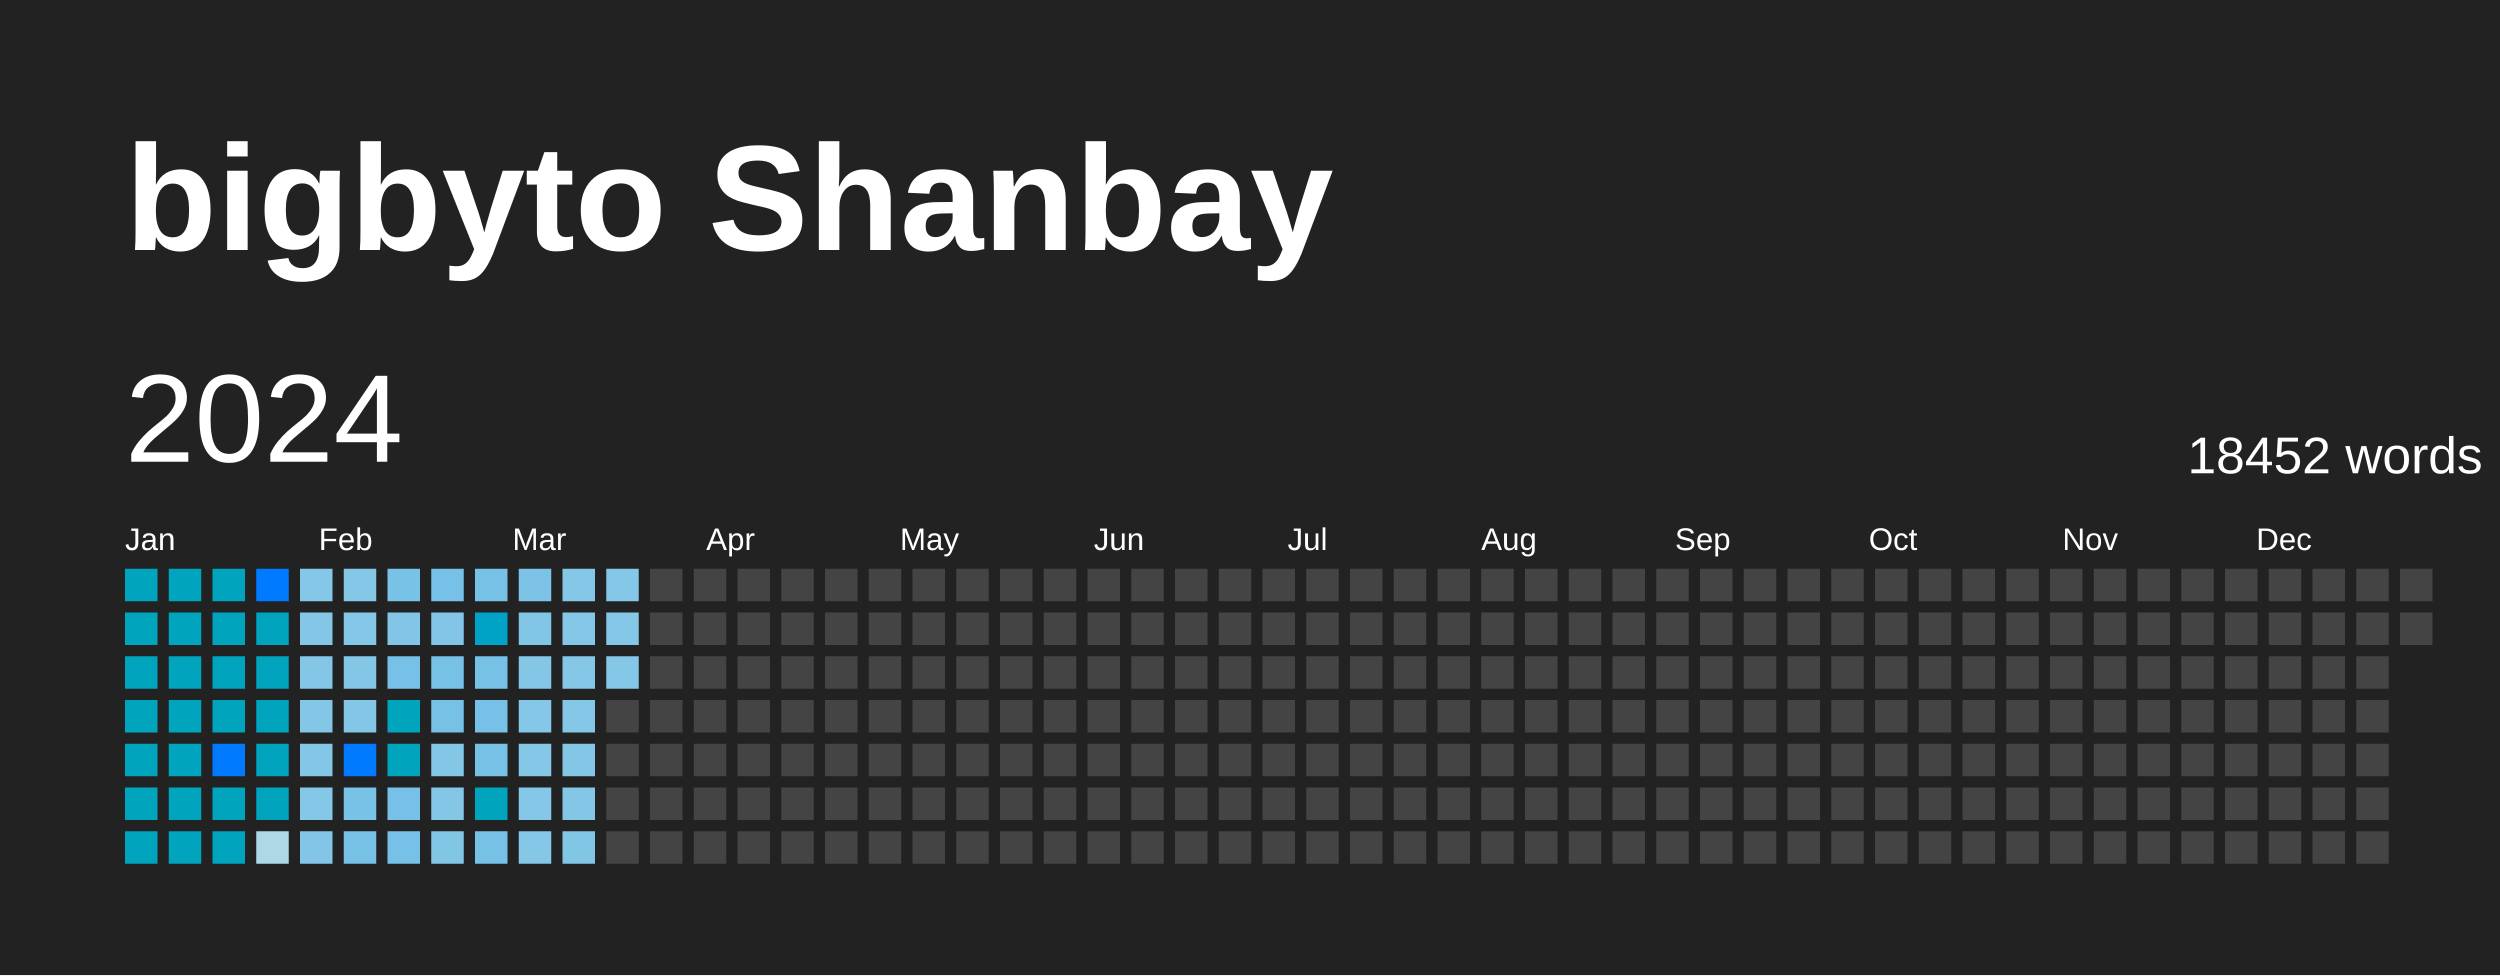
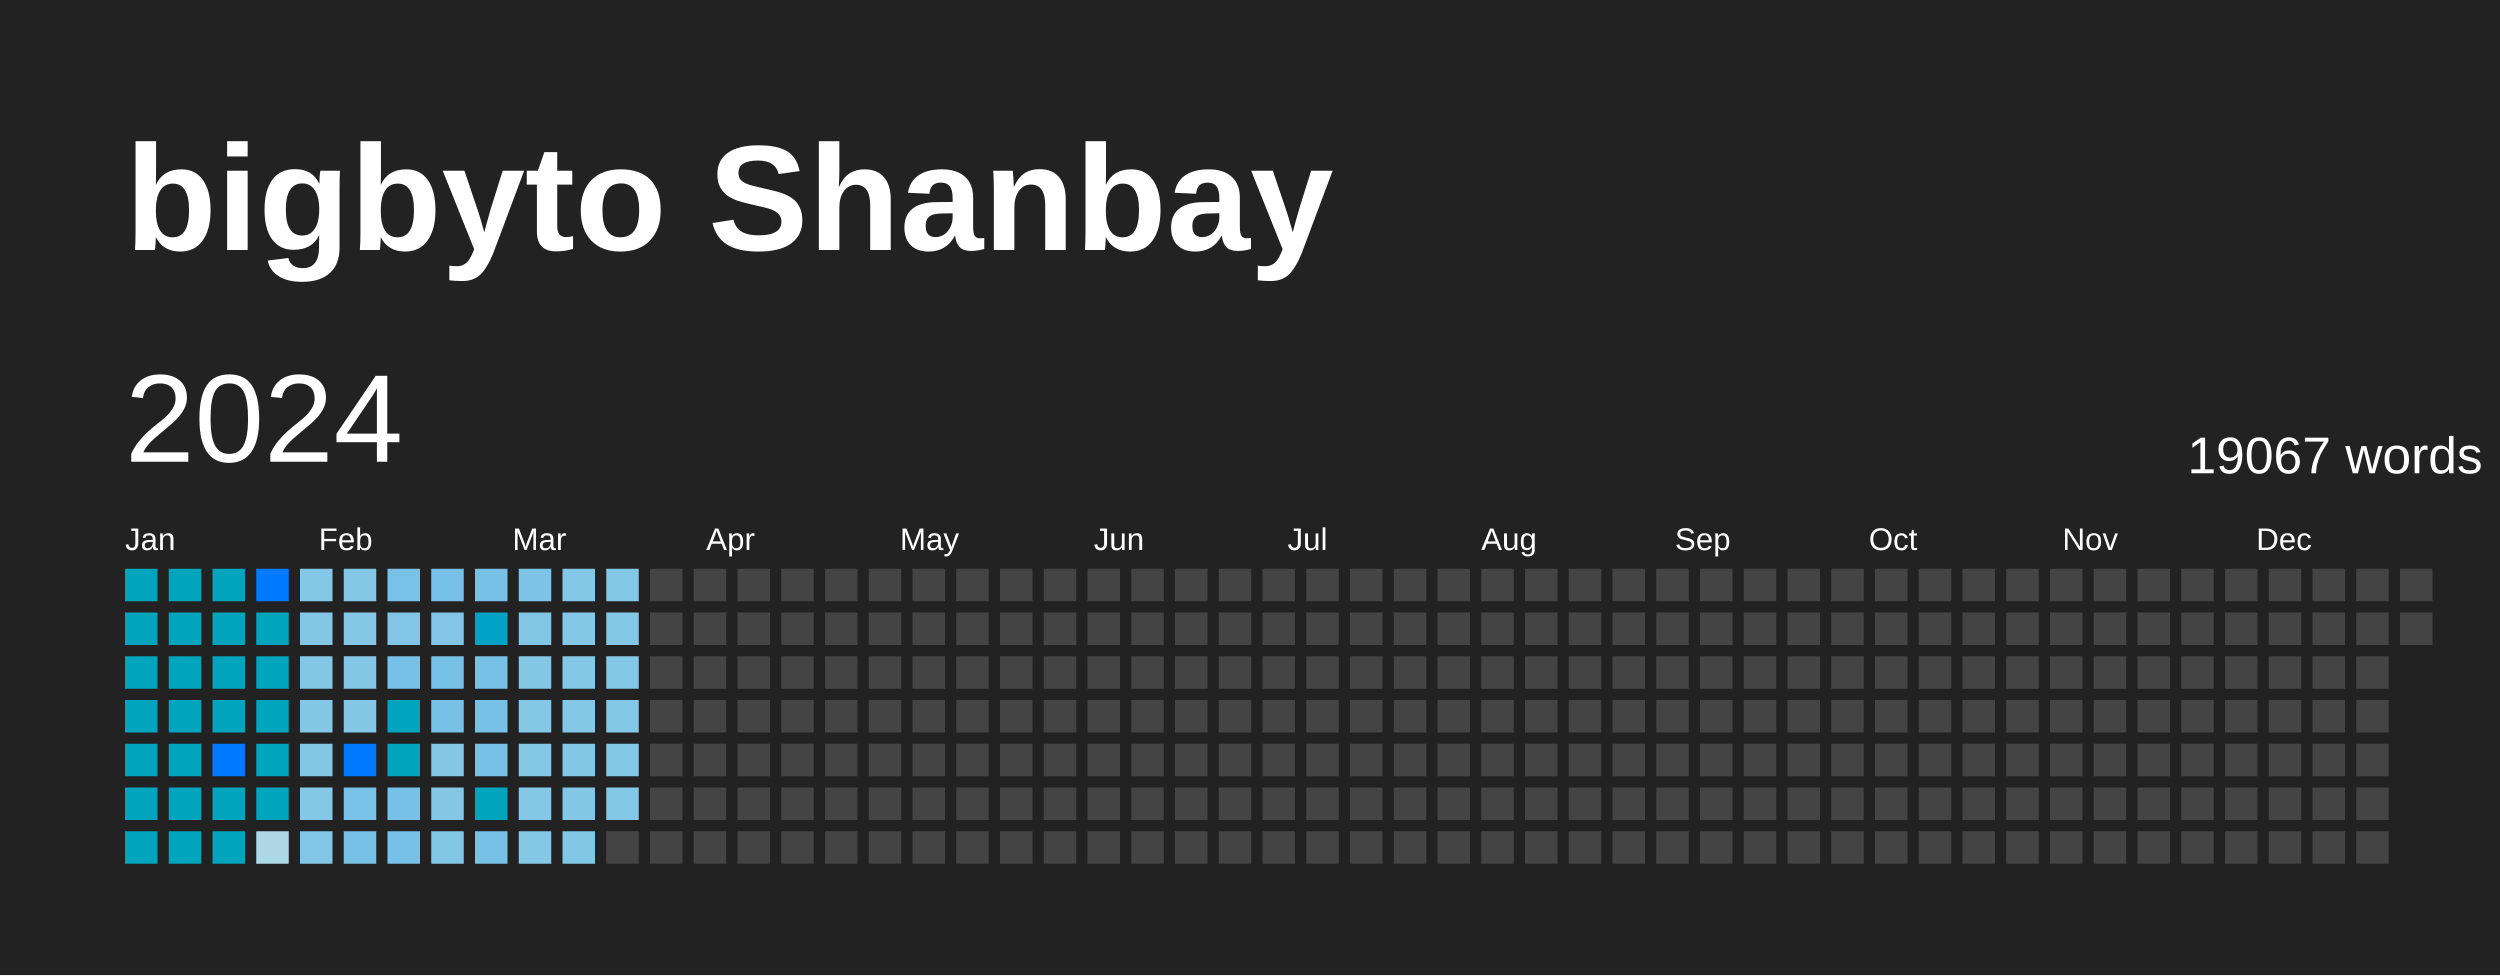
<svg xmlns="http://www.w3.org/2000/svg" baseProfile="full" height="78mm" version="1.1" viewBox="0,0,200,78" width="200mm">
  <defs />
  <rect fill="#222222" height="78" width="200" x="0" y="0" />
  <text fill="#FFFFFF" style="font-size:12px; font-family:Arial; font-weight:bold;" x="10" y="20">bigbyto Shanbay</text>
  <text dominant-baseline="hanging" fill="#FFFFFF" style="font-size:10.0px; font-family:Arial;" x="10" y="30">2024</text>
-   <text dominant-baseline="hanging" fill="#FFFFFF" style="font-size:4.125px; font-family:Arial;" x="175" y="35">18452 words</text>
+   <text dominant-baseline="hanging" fill="#FFFFFF" style="font-size:4.125px; font-family:Arial;" x="175" y="35">19067 words</text>
  <text fill="#FFFFFF" style="font-size:2.5px; font-family:Arial" x="10.0" y="44">Jan</text>
  <text fill="#FFFFFF" style="font-size:2.5px; font-family:Arial" x="25.5" y="44">Feb</text>
  <text fill="#FFFFFF" style="font-size:2.5px; font-family:Arial" x="41.0" y="44">Mar</text>
  <text fill="#FFFFFF" style="font-size:2.5px; font-family:Arial" x="56.5" y="44">Apr</text>
  <text fill="#FFFFFF" style="font-size:2.5px; font-family:Arial" x="72.0" y="44">May</text>
  <text fill="#FFFFFF" style="font-size:2.5px; font-family:Arial" x="87.5" y="44">Jun</text>
  <text fill="#FFFFFF" style="font-size:2.5px; font-family:Arial" x="103.0" y="44">Jul</text>
  <text fill="#FFFFFF" style="font-size:2.5px; font-family:Arial" x="118.5" y="44">Aug</text>
  <text fill="#FFFFFF" style="font-size:2.5px; font-family:Arial" x="134.0" y="44">Sep</text>
  <text fill="#FFFFFF" style="font-size:2.5px; font-family:Arial" x="149.5" y="44">Oct</text>
  <text fill="#FFFFFF" style="font-size:2.5px; font-family:Arial" x="165.0" y="44">Nov</text>
  <text fill="#FFFFFF" style="font-size:2.5px; font-family:Arial" x="180.5" y="44">Dec</text>
  <rect fill="#00a4bc" height="2.6" width="2.6" x="10.0" y="45.5" />
  <rect fill="#00a4bc" height="2.6" width="2.6" x="10.0" y="49.0" />
  <rect fill="#00a4bc" height="2.6" width="2.6" x="10.0" y="52.5" />
  <rect fill="#00a4bc" height="2.6" width="2.6" x="10.0" y="56.0" />
  <rect fill="#00a4bc" height="2.6" width="2.6" x="10.0" y="59.5" />
  <rect fill="#00a4bc" height="2.6" width="2.6" x="10.0" y="63.0" />
  <rect fill="#00a4bd" height="2.6" width="2.6" x="10.0" y="66.5" />
  <rect fill="#00a4bc" height="2.6" width="2.6" x="13.5" y="45.5" />
  <rect fill="#00a4bd" height="2.6" width="2.6" x="13.5" y="49.0" />
  <rect fill="#00a4bd" height="2.6" width="2.6" x="13.5" y="52.5" />
  <rect fill="#00a4bc" height="2.6" width="2.6" x="13.5" y="56.0" />
  <rect fill="#00a4bc" height="2.6" width="2.6" x="13.5" y="59.5" />
  <rect fill="#00a4bd" height="2.6" width="2.6" x="13.5" y="63.0" />
  <rect fill="#00a4bc" height="2.6" width="2.6" x="13.5" y="66.5" />
  <rect fill="#00a4bc" height="2.6" width="2.6" x="17.0" y="45.5" />
  <rect fill="#00a4bc" height="2.6" width="2.6" x="17.0" y="49.0" />
  <rect fill="#00a4bd" height="2.6" width="2.6" x="17.0" y="52.5" />
  <rect fill="#00a4bc" height="2.6" width="2.6" x="17.0" y="56.0" />
  <rect fill="#007BFF" height="2.6" width="2.6" x="17.0" y="59.5" />
  <rect fill="#00a4bc" height="2.6" width="2.6" x="17.0" y="63.0" />
  <rect fill="#00a4bc" height="2.6" width="2.6" x="17.0" y="66.5" />
  <rect fill="#007BFF" height="2.6" width="2.6" x="20.5" y="45.5" />
  <rect fill="#00a4bc" height="2.6" width="2.6" x="20.5" y="49.0" />
  <rect fill="#00a4bc" height="2.6" width="2.6" x="20.5" y="52.5" />
  <rect fill="#00a4bc" height="2.6" width="2.6" x="20.5" y="56.0" />
  <rect fill="#00a4bc" height="2.6" width="2.6" x="20.5" y="59.5" />
  <rect fill="#00a4bc" height="2.6" width="2.6" x="20.5" y="63.0" />
  <rect fill="#add8e6" height="2.6" width="2.6" x="20.5" y="66.5" />
  <rect fill="#84c7e6" height="2.6" width="2.6" x="24.0" y="45.5" />
  <rect fill="#83c6e6" height="2.6" width="2.6" x="24.0" y="49.0" />
  <rect fill="#84c6e6" height="2.6" width="2.6" x="24.0" y="52.5" />
  <rect fill="#84c6e6" height="2.6" width="2.6" x="24.0" y="56.0" />
  <rect fill="#84c6e6" height="2.6" width="2.6" x="24.0" y="59.5" />
  <rect fill="#85c7e6" height="2.6" width="2.6" x="24.0" y="63.0" />
  <rect fill="#82c5e6" height="2.6" width="2.6" x="24.0" y="66.5" />
  <rect fill="#84c7e6" height="2.6" width="2.6" x="27.5" y="45.5" />
  <rect fill="#85c7e6" height="2.6" width="2.6" x="27.5" y="49.0" />
  <rect fill="#84c6e6" height="2.6" width="2.6" x="27.5" y="52.5" />
  <rect fill="#84c6e6" height="2.6" width="2.6" x="27.5" y="56.0" />
  <rect fill="#007BFF" height="2.6" width="2.6" x="27.5" y="59.5" />
  <rect fill="#78c1e7" height="2.6" width="2.6" x="27.5" y="63.0" />
  <rect fill="#77c1e7" height="2.6" width="2.6" x="27.5" y="66.5" />
  <rect fill="#78c1e7" height="2.6" width="2.6" x="31.0" y="45.5" />
  <rect fill="#82c5e6" height="2.6" width="2.6" x="31.0" y="49.0" />
  <rect fill="#77c0e7" height="2.6" width="2.6" x="31.0" y="52.5" />
  <rect fill="#00a4bd" height="2.6" width="2.6" x="31.0" y="56.0" />
  <rect fill="#00a4bd" height="2.6" width="2.6" x="31.0" y="59.5" />
  <rect fill="#77c0e7" height="2.6" width="2.6" x="31.0" y="63.0" />
  <rect fill="#77c0e7" height="2.6" width="2.6" x="31.0" y="66.5" />
  <rect fill="#77c0e7" height="2.6" width="2.6" x="34.5" y="45.5" />
  <rect fill="#82c5e6" height="2.6" width="2.6" x="34.5" y="49.0" />
  <rect fill="#77c1e7" height="2.6" width="2.6" x="34.5" y="52.5" />
  <rect fill="#77c1e7" height="2.6" width="2.6" x="34.5" y="56.0" />
  <rect fill="#83c6e6" height="2.6" width="2.6" x="34.5" y="59.5" />
  <rect fill="#84c6e6" height="2.6" width="2.6" x="34.5" y="63.0" />
  <rect fill="#82c6e6" height="2.6" width="2.6" x="34.5" y="66.5" />
  <rect fill="#77c1e7" height="2.6" width="2.6" x="38.0" y="45.5" />
  <rect fill="#00a2c5" height="2.6" width="2.6" x="38.0" y="49.0" />
  <rect fill="#77c1e7" height="2.6" width="2.6" x="38.0" y="52.5" />
  <rect fill="#77c0e7" height="2.6" width="2.6" x="38.0" y="56.0" />
  <rect fill="#77c1e7" height="2.6" width="2.6" x="38.0" y="59.5" />
  <rect fill="#00a4bd" height="2.6" width="2.6" x="38.0" y="63.0" />
  <rect fill="#77c1e7" height="2.6" width="2.6" x="38.0" y="66.5" />
  <rect fill="#7cc3e7" height="2.6" width="2.6" x="41.5" y="45.5" />
  <rect fill="#82c6e6" height="2.6" width="2.6" x="41.5" y="49.0" />
  <rect fill="#83c6e6" height="2.6" width="2.6" x="41.5" y="52.5" />
  <rect fill="#85c7e6" height="2.6" width="2.6" x="41.5" y="56.0" />
  <rect fill="#84c7e6" height="2.6" width="2.6" x="41.5" y="59.5" />
  <rect fill="#85c7e6" height="2.6" width="2.6" x="41.5" y="63.0" />
  <rect fill="#84c7e6" height="2.6" width="2.6" x="41.5" y="66.5" />
  <rect fill="#85c7e6" height="2.6" width="2.6" x="45.0" y="45.5" />
  <rect fill="#85c7e6" height="2.6" width="2.6" x="45.0" y="49.0" />
  <rect fill="#85c7e6" height="2.6" width="2.6" x="45.0" y="52.5" />
  <rect fill="#85c7e6" height="2.6" width="2.6" x="45.0" y="56.0" />
  <rect fill="#83c6e6" height="2.6" width="2.6" x="45.0" y="59.5" />
  <rect fill="#83c6e6" height="2.6" width="2.6" x="45.0" y="63.0" />
  <rect fill="#82c6e6" height="2.6" width="2.6" x="45.0" y="66.5" />
  <rect fill="#84c7e6" height="2.6" width="2.6" x="48.5" y="45.5" />
  <rect fill="#84c7e6" height="2.6" width="2.6" x="48.5" y="49.0" />
  <rect fill="#84c7e6" height="2.6" width="2.6" x="48.5" y="52.5" />
-   <rect fill="#444444" height="2.6" width="2.6" x="48.5" y="56.0" />
-   <rect fill="#444444" height="2.6" width="2.6" x="48.5" y="59.5" />
-   <rect fill="#444444" height="2.6" width="2.6" x="48.5" y="63.0" />
+   <rect fill="#85c7e6" height="2.6" width="2.6" x="48.5" y="56.0" />
+   <rect fill="#85c7e6" height="2.6" width="2.6" x="48.5" y="59.5" />
+   <rect fill="#85c7e6" height="2.6" width="2.6" x="48.5" y="63.0" />
  <rect fill="#444444" height="2.6" width="2.6" x="48.5" y="66.5" />
  <rect fill="#444444" height="2.6" width="2.6" x="52.0" y="45.5" />
  <rect fill="#444444" height="2.6" width="2.6" x="52.0" y="49.0" />
  <rect fill="#444444" height="2.6" width="2.6" x="52.0" y="52.5" />
  <rect fill="#444444" height="2.6" width="2.6" x="52.0" y="56.0" />
  <rect fill="#444444" height="2.6" width="2.6" x="52.0" y="59.5" />
  <rect fill="#444444" height="2.6" width="2.6" x="52.0" y="63.0" />
  <rect fill="#444444" height="2.6" width="2.6" x="52.0" y="66.5" />
  <rect fill="#444444" height="2.6" width="2.6" x="55.5" y="45.5" />
  <rect fill="#444444" height="2.6" width="2.6" x="55.5" y="49.0" />
  <rect fill="#444444" height="2.6" width="2.6" x="55.5" y="52.5" />
  <rect fill="#444444" height="2.6" width="2.6" x="55.5" y="56.0" />
  <rect fill="#444444" height="2.6" width="2.6" x="55.5" y="59.5" />
  <rect fill="#444444" height="2.6" width="2.6" x="55.5" y="63.0" />
  <rect fill="#444444" height="2.6" width="2.6" x="55.5" y="66.5" />
  <rect fill="#444444" height="2.6" width="2.6" x="59.0" y="45.5" />
  <rect fill="#444444" height="2.6" width="2.6" x="59.0" y="49.0" />
  <rect fill="#444444" height="2.6" width="2.6" x="59.0" y="52.5" />
  <rect fill="#444444" height="2.6" width="2.6" x="59.0" y="56.0" />
  <rect fill="#444444" height="2.6" width="2.6" x="59.0" y="59.5" />
  <rect fill="#444444" height="2.6" width="2.6" x="59.0" y="63.0" />
  <rect fill="#444444" height="2.6" width="2.6" x="59.0" y="66.5" />
  <rect fill="#444444" height="2.6" width="2.6" x="62.5" y="45.5" />
  <rect fill="#444444" height="2.6" width="2.6" x="62.5" y="49.0" />
  <rect fill="#444444" height="2.6" width="2.6" x="62.5" y="52.5" />
  <rect fill="#444444" height="2.6" width="2.6" x="62.5" y="56.0" />
  <rect fill="#444444" height="2.6" width="2.6" x="62.5" y="59.5" />
  <rect fill="#444444" height="2.6" width="2.6" x="62.5" y="63.0" />
  <rect fill="#444444" height="2.6" width="2.6" x="62.5" y="66.5" />
  <rect fill="#444444" height="2.6" width="2.6" x="66.0" y="45.5" />
  <rect fill="#444444" height="2.6" width="2.6" x="66.0" y="49.0" />
  <rect fill="#444444" height="2.6" width="2.6" x="66.0" y="52.5" />
  <rect fill="#444444" height="2.6" width="2.6" x="66.0" y="56.0" />
  <rect fill="#444444" height="2.6" width="2.6" x="66.0" y="59.5" />
  <rect fill="#444444" height="2.6" width="2.6" x="66.0" y="63.0" />
  <rect fill="#444444" height="2.6" width="2.6" x="66.0" y="66.5" />
  <rect fill="#444444" height="2.6" width="2.6" x="69.5" y="45.5" />
  <rect fill="#444444" height="2.6" width="2.6" x="69.5" y="49.0" />
  <rect fill="#444444" height="2.6" width="2.6" x="69.5" y="52.5" />
  <rect fill="#444444" height="2.6" width="2.6" x="69.5" y="56.0" />
  <rect fill="#444444" height="2.6" width="2.6" x="69.5" y="59.5" />
  <rect fill="#444444" height="2.6" width="2.6" x="69.5" y="63.0" />
  <rect fill="#444444" height="2.6" width="2.6" x="69.5" y="66.5" />
  <rect fill="#444444" height="2.6" width="2.6" x="73.0" y="45.5" />
  <rect fill="#444444" height="2.6" width="2.6" x="73.0" y="49.0" />
  <rect fill="#444444" height="2.6" width="2.6" x="73.0" y="52.5" />
  <rect fill="#444444" height="2.6" width="2.6" x="73.0" y="56.0" />
  <rect fill="#444444" height="2.6" width="2.6" x="73.0" y="59.5" />
  <rect fill="#444444" height="2.6" width="2.6" x="73.0" y="63.0" />
  <rect fill="#444444" height="2.6" width="2.6" x="73.0" y="66.5" />
  <rect fill="#444444" height="2.6" width="2.6" x="76.5" y="45.5" />
  <rect fill="#444444" height="2.6" width="2.6" x="76.5" y="49.0" />
  <rect fill="#444444" height="2.6" width="2.6" x="76.5" y="52.5" />
  <rect fill="#444444" height="2.6" width="2.6" x="76.5" y="56.0" />
  <rect fill="#444444" height="2.6" width="2.6" x="76.5" y="59.5" />
  <rect fill="#444444" height="2.6" width="2.6" x="76.5" y="63.0" />
  <rect fill="#444444" height="2.6" width="2.6" x="76.5" y="66.5" />
  <rect fill="#444444" height="2.6" width="2.6" x="80.0" y="45.5" />
  <rect fill="#444444" height="2.6" width="2.6" x="80.0" y="49.0" />
  <rect fill="#444444" height="2.6" width="2.6" x="80.0" y="52.5" />
  <rect fill="#444444" height="2.6" width="2.6" x="80.0" y="56.0" />
  <rect fill="#444444" height="2.6" width="2.6" x="80.0" y="59.5" />
  <rect fill="#444444" height="2.6" width="2.6" x="80.0" y="63.0" />
  <rect fill="#444444" height="2.6" width="2.6" x="80.0" y="66.5" />
  <rect fill="#444444" height="2.6" width="2.6" x="83.5" y="45.5" />
  <rect fill="#444444" height="2.6" width="2.6" x="83.5" y="49.0" />
  <rect fill="#444444" height="2.6" width="2.6" x="83.5" y="52.5" />
  <rect fill="#444444" height="2.6" width="2.6" x="83.5" y="56.0" />
  <rect fill="#444444" height="2.6" width="2.6" x="83.5" y="59.5" />
  <rect fill="#444444" height="2.6" width="2.6" x="83.5" y="63.0" />
  <rect fill="#444444" height="2.6" width="2.6" x="83.5" y="66.5" />
  <rect fill="#444444" height="2.6" width="2.6" x="87.0" y="45.5" />
  <rect fill="#444444" height="2.6" width="2.6" x="87.0" y="49.0" />
  <rect fill="#444444" height="2.6" width="2.6" x="87.0" y="52.5" />
  <rect fill="#444444" height="2.6" width="2.6" x="87.0" y="56.0" />
  <rect fill="#444444" height="2.6" width="2.6" x="87.0" y="59.5" />
  <rect fill="#444444" height="2.6" width="2.6" x="87.0" y="63.0" />
  <rect fill="#444444" height="2.6" width="2.6" x="87.0" y="66.5" />
  <rect fill="#444444" height="2.6" width="2.6" x="90.5" y="45.5" />
  <rect fill="#444444" height="2.6" width="2.6" x="90.5" y="49.0" />
  <rect fill="#444444" height="2.6" width="2.6" x="90.5" y="52.5" />
  <rect fill="#444444" height="2.6" width="2.6" x="90.5" y="56.0" />
  <rect fill="#444444" height="2.6" width="2.6" x="90.5" y="59.5" />
  <rect fill="#444444" height="2.6" width="2.6" x="90.5" y="63.0" />
  <rect fill="#444444" height="2.6" width="2.6" x="90.5" y="66.5" />
  <rect fill="#444444" height="2.6" width="2.6" x="94.0" y="45.5" />
  <rect fill="#444444" height="2.6" width="2.6" x="94.0" y="49.0" />
  <rect fill="#444444" height="2.6" width="2.6" x="94.0" y="52.5" />
  <rect fill="#444444" height="2.6" width="2.6" x="94.0" y="56.0" />
  <rect fill="#444444" height="2.6" width="2.6" x="94.0" y="59.5" />
  <rect fill="#444444" height="2.6" width="2.6" x="94.0" y="63.0" />
  <rect fill="#444444" height="2.6" width="2.6" x="94.0" y="66.5" />
  <rect fill="#444444" height="2.6" width="2.6" x="97.5" y="45.5" />
  <rect fill="#444444" height="2.6" width="2.6" x="97.5" y="49.0" />
  <rect fill="#444444" height="2.6" width="2.6" x="97.5" y="52.5" />
  <rect fill="#444444" height="2.6" width="2.6" x="97.5" y="56.0" />
  <rect fill="#444444" height="2.6" width="2.6" x="97.5" y="59.5" />
  <rect fill="#444444" height="2.6" width="2.6" x="97.5" y="63.0" />
  <rect fill="#444444" height="2.6" width="2.6" x="97.5" y="66.5" />
  <rect fill="#444444" height="2.6" width="2.6" x="101.0" y="45.5" />
  <rect fill="#444444" height="2.6" width="2.6" x="101.0" y="49.0" />
  <rect fill="#444444" height="2.6" width="2.6" x="101.0" y="52.5" />
  <rect fill="#444444" height="2.6" width="2.6" x="101.0" y="56.0" />
  <rect fill="#444444" height="2.6" width="2.6" x="101.0" y="59.5" />
  <rect fill="#444444" height="2.6" width="2.6" x="101.0" y="63.0" />
  <rect fill="#444444" height="2.6" width="2.6" x="101.0" y="66.5" />
  <rect fill="#444444" height="2.6" width="2.6" x="104.5" y="45.5" />
  <rect fill="#444444" height="2.6" width="2.6" x="104.5" y="49.0" />
  <rect fill="#444444" height="2.6" width="2.6" x="104.5" y="52.5" />
  <rect fill="#444444" height="2.6" width="2.6" x="104.5" y="56.0" />
  <rect fill="#444444" height="2.6" width="2.6" x="104.5" y="59.5" />
  <rect fill="#444444" height="2.6" width="2.6" x="104.5" y="63.0" />
  <rect fill="#444444" height="2.6" width="2.6" x="104.5" y="66.5" />
  <rect fill="#444444" height="2.6" width="2.6" x="108.0" y="45.5" />
  <rect fill="#444444" height="2.6" width="2.6" x="108.0" y="49.0" />
  <rect fill="#444444" height="2.6" width="2.6" x="108.0" y="52.5" />
  <rect fill="#444444" height="2.6" width="2.6" x="108.0" y="56.0" />
  <rect fill="#444444" height="2.6" width="2.6" x="108.0" y="59.5" />
  <rect fill="#444444" height="2.6" width="2.6" x="108.0" y="63.0" />
  <rect fill="#444444" height="2.6" width="2.6" x="108.0" y="66.5" />
  <rect fill="#444444" height="2.6" width="2.6" x="111.5" y="45.5" />
  <rect fill="#444444" height="2.6" width="2.6" x="111.5" y="49.0" />
  <rect fill="#444444" height="2.6" width="2.6" x="111.5" y="52.5" />
  <rect fill="#444444" height="2.6" width="2.6" x="111.5" y="56.0" />
  <rect fill="#444444" height="2.6" width="2.6" x="111.5" y="59.5" />
  <rect fill="#444444" height="2.6" width="2.6" x="111.5" y="63.0" />
  <rect fill="#444444" height="2.6" width="2.6" x="111.5" y="66.5" />
  <rect fill="#444444" height="2.6" width="2.6" x="115.0" y="45.5" />
  <rect fill="#444444" height="2.6" width="2.6" x="115.0" y="49.0" />
  <rect fill="#444444" height="2.6" width="2.6" x="115.0" y="52.5" />
  <rect fill="#444444" height="2.6" width="2.6" x="115.0" y="56.0" />
  <rect fill="#444444" height="2.6" width="2.6" x="115.0" y="59.5" />
  <rect fill="#444444" height="2.6" width="2.6" x="115.0" y="63.0" />
  <rect fill="#444444" height="2.6" width="2.6" x="115.0" y="66.5" />
  <rect fill="#444444" height="2.6" width="2.6" x="118.5" y="45.5" />
  <rect fill="#444444" height="2.6" width="2.6" x="118.5" y="49.0" />
  <rect fill="#444444" height="2.6" width="2.6" x="118.5" y="52.5" />
  <rect fill="#444444" height="2.6" width="2.6" x="118.5" y="56.0" />
  <rect fill="#444444" height="2.6" width="2.6" x="118.5" y="59.5" />
  <rect fill="#444444" height="2.6" width="2.6" x="118.5" y="63.0" />
  <rect fill="#444444" height="2.6" width="2.6" x="118.5" y="66.5" />
  <rect fill="#444444" height="2.6" width="2.6" x="122.0" y="45.5" />
  <rect fill="#444444" height="2.6" width="2.6" x="122.0" y="49.0" />
  <rect fill="#444444" height="2.6" width="2.6" x="122.0" y="52.5" />
  <rect fill="#444444" height="2.6" width="2.6" x="122.0" y="56.0" />
  <rect fill="#444444" height="2.6" width="2.6" x="122.0" y="59.5" />
  <rect fill="#444444" height="2.6" width="2.6" x="122.0" y="63.0" />
  <rect fill="#444444" height="2.6" width="2.6" x="122.0" y="66.5" />
  <rect fill="#444444" height="2.6" width="2.6" x="125.5" y="45.5" />
  <rect fill="#444444" height="2.6" width="2.6" x="125.5" y="49.0" />
  <rect fill="#444444" height="2.6" width="2.6" x="125.5" y="52.5" />
  <rect fill="#444444" height="2.6" width="2.6" x="125.5" y="56.0" />
  <rect fill="#444444" height="2.6" width="2.6" x="125.5" y="59.5" />
  <rect fill="#444444" height="2.6" width="2.6" x="125.5" y="63.0" />
  <rect fill="#444444" height="2.6" width="2.6" x="125.5" y="66.5" />
  <rect fill="#444444" height="2.6" width="2.6" x="129.0" y="45.5" />
  <rect fill="#444444" height="2.6" width="2.6" x="129.0" y="49.0" />
  <rect fill="#444444" height="2.6" width="2.6" x="129.0" y="52.5" />
  <rect fill="#444444" height="2.6" width="2.6" x="129.0" y="56.0" />
  <rect fill="#444444" height="2.6" width="2.6" x="129.0" y="59.5" />
  <rect fill="#444444" height="2.6" width="2.6" x="129.0" y="63.0" />
  <rect fill="#444444" height="2.6" width="2.6" x="129.0" y="66.5" />
  <rect fill="#444444" height="2.6" width="2.6" x="132.5" y="45.5" />
  <rect fill="#444444" height="2.6" width="2.6" x="132.5" y="49.0" />
  <rect fill="#444444" height="2.6" width="2.6" x="132.5" y="52.5" />
  <rect fill="#444444" height="2.6" width="2.6" x="132.5" y="56.0" />
  <rect fill="#444444" height="2.6" width="2.6" x="132.5" y="59.5" />
  <rect fill="#444444" height="2.6" width="2.6" x="132.5" y="63.0" />
  <rect fill="#444444" height="2.6" width="2.6" x="132.5" y="66.5" />
  <rect fill="#444444" height="2.6" width="2.6" x="136.0" y="45.5" />
  <rect fill="#444444" height="2.6" width="2.6" x="136.0" y="49.0" />
  <rect fill="#444444" height="2.6" width="2.6" x="136.0" y="52.5" />
  <rect fill="#444444" height="2.6" width="2.6" x="136.0" y="56.0" />
  <rect fill="#444444" height="2.6" width="2.6" x="136.0" y="59.5" />
  <rect fill="#444444" height="2.6" width="2.6" x="136.0" y="63.0" />
  <rect fill="#444444" height="2.6" width="2.6" x="136.0" y="66.5" />
  <rect fill="#444444" height="2.6" width="2.6" x="139.5" y="45.5" />
  <rect fill="#444444" height="2.6" width="2.6" x="139.5" y="49.0" />
  <rect fill="#444444" height="2.6" width="2.6" x="139.5" y="52.5" />
  <rect fill="#444444" height="2.6" width="2.6" x="139.5" y="56.0" />
  <rect fill="#444444" height="2.6" width="2.6" x="139.5" y="59.5" />
  <rect fill="#444444" height="2.6" width="2.6" x="139.5" y="63.0" />
  <rect fill="#444444" height="2.6" width="2.6" x="139.5" y="66.5" />
  <rect fill="#444444" height="2.6" width="2.6" x="143.0" y="45.5" />
  <rect fill="#444444" height="2.6" width="2.6" x="143.0" y="49.0" />
  <rect fill="#444444" height="2.6" width="2.6" x="143.0" y="52.5" />
  <rect fill="#444444" height="2.6" width="2.6" x="143.0" y="56.0" />
  <rect fill="#444444" height="2.6" width="2.6" x="143.0" y="59.5" />
  <rect fill="#444444" height="2.6" width="2.6" x="143.0" y="63.0" />
  <rect fill="#444444" height="2.6" width="2.6" x="143.0" y="66.5" />
  <rect fill="#444444" height="2.6" width="2.6" x="146.5" y="45.5" />
  <rect fill="#444444" height="2.6" width="2.6" x="146.5" y="49.0" />
  <rect fill="#444444" height="2.6" width="2.6" x="146.5" y="52.5" />
  <rect fill="#444444" height="2.6" width="2.6" x="146.5" y="56.0" />
  <rect fill="#444444" height="2.6" width="2.6" x="146.5" y="59.5" />
  <rect fill="#444444" height="2.6" width="2.6" x="146.5" y="63.0" />
  <rect fill="#444444" height="2.6" width="2.6" x="146.5" y="66.5" />
  <rect fill="#444444" height="2.6" width="2.6" x="150.0" y="45.5" />
  <rect fill="#444444" height="2.6" width="2.6" x="150.0" y="49.0" />
  <rect fill="#444444" height="2.6" width="2.6" x="150.0" y="52.5" />
  <rect fill="#444444" height="2.6" width="2.6" x="150.0" y="56.0" />
  <rect fill="#444444" height="2.6" width="2.6" x="150.0" y="59.5" />
  <rect fill="#444444" height="2.6" width="2.6" x="150.0" y="63.0" />
  <rect fill="#444444" height="2.6" width="2.6" x="150.0" y="66.5" />
  <rect fill="#444444" height="2.6" width="2.6" x="153.5" y="45.5" />
  <rect fill="#444444" height="2.6" width="2.6" x="153.5" y="49.0" />
  <rect fill="#444444" height="2.6" width="2.6" x="153.5" y="52.5" />
  <rect fill="#444444" height="2.6" width="2.6" x="153.5" y="56.0" />
  <rect fill="#444444" height="2.6" width="2.6" x="153.5" y="59.5" />
  <rect fill="#444444" height="2.6" width="2.6" x="153.5" y="63.0" />
  <rect fill="#444444" height="2.6" width="2.6" x="153.5" y="66.5" />
  <rect fill="#444444" height="2.6" width="2.6" x="157.0" y="45.5" />
  <rect fill="#444444" height="2.6" width="2.6" x="157.0" y="49.0" />
  <rect fill="#444444" height="2.6" width="2.6" x="157.0" y="52.5" />
  <rect fill="#444444" height="2.6" width="2.6" x="157.0" y="56.0" />
  <rect fill="#444444" height="2.6" width="2.6" x="157.0" y="59.5" />
  <rect fill="#444444" height="2.6" width="2.6" x="157.0" y="63.0" />
  <rect fill="#444444" height="2.6" width="2.6" x="157.0" y="66.5" />
  <rect fill="#444444" height="2.6" width="2.6" x="160.5" y="45.5" />
  <rect fill="#444444" height="2.6" width="2.6" x="160.5" y="49.0" />
  <rect fill="#444444" height="2.6" width="2.6" x="160.5" y="52.5" />
  <rect fill="#444444" height="2.6" width="2.6" x="160.5" y="56.0" />
  <rect fill="#444444" height="2.6" width="2.6" x="160.5" y="59.5" />
  <rect fill="#444444" height="2.6" width="2.6" x="160.5" y="63.0" />
  <rect fill="#444444" height="2.6" width="2.6" x="160.5" y="66.5" />
  <rect fill="#444444" height="2.6" width="2.6" x="164.0" y="45.5" />
  <rect fill="#444444" height="2.6" width="2.6" x="164.0" y="49.0" />
  <rect fill="#444444" height="2.6" width="2.6" x="164.0" y="52.5" />
  <rect fill="#444444" height="2.6" width="2.6" x="164.0" y="56.0" />
  <rect fill="#444444" height="2.6" width="2.6" x="164.0" y="59.5" />
  <rect fill="#444444" height="2.6" width="2.6" x="164.0" y="63.0" />
  <rect fill="#444444" height="2.6" width="2.6" x="164.0" y="66.5" />
  <rect fill="#444444" height="2.6" width="2.6" x="167.5" y="45.5" />
  <rect fill="#444444" height="2.6" width="2.6" x="167.5" y="49.0" />
  <rect fill="#444444" height="2.6" width="2.6" x="167.5" y="52.5" />
  <rect fill="#444444" height="2.6" width="2.6" x="167.5" y="56.0" />
  <rect fill="#444444" height="2.6" width="2.6" x="167.5" y="59.5" />
  <rect fill="#444444" height="2.6" width="2.6" x="167.5" y="63.0" />
  <rect fill="#444444" height="2.6" width="2.6" x="167.5" y="66.5" />
  <rect fill="#444444" height="2.6" width="2.6" x="171.0" y="45.5" />
  <rect fill="#444444" height="2.6" width="2.6" x="171.0" y="49.0" />
  <rect fill="#444444" height="2.6" width="2.6" x="171.0" y="52.5" />
  <rect fill="#444444" height="2.6" width="2.6" x="171.0" y="56.0" />
  <rect fill="#444444" height="2.6" width="2.6" x="171.0" y="59.5" />
  <rect fill="#444444" height="2.6" width="2.6" x="171.0" y="63.0" />
  <rect fill="#444444" height="2.6" width="2.6" x="171.0" y="66.5" />
  <rect fill="#444444" height="2.6" width="2.6" x="174.5" y="45.5" />
  <rect fill="#444444" height="2.6" width="2.6" x="174.5" y="49.0" />
  <rect fill="#444444" height="2.6" width="2.6" x="174.5" y="52.5" />
  <rect fill="#444444" height="2.6" width="2.6" x="174.5" y="56.0" />
  <rect fill="#444444" height="2.6" width="2.6" x="174.5" y="59.5" />
  <rect fill="#444444" height="2.6" width="2.6" x="174.5" y="63.0" />
  <rect fill="#444444" height="2.6" width="2.6" x="174.5" y="66.5" />
  <rect fill="#444444" height="2.6" width="2.6" x="178.0" y="45.5" />
  <rect fill="#444444" height="2.6" width="2.6" x="178.0" y="49.0" />
  <rect fill="#444444" height="2.6" width="2.6" x="178.0" y="52.5" />
  <rect fill="#444444" height="2.6" width="2.6" x="178.0" y="56.0" />
  <rect fill="#444444" height="2.6" width="2.6" x="178.0" y="59.5" />
  <rect fill="#444444" height="2.6" width="2.6" x="178.0" y="63.0" />
  <rect fill="#444444" height="2.6" width="2.6" x="178.0" y="66.5" />
  <rect fill="#444444" height="2.6" width="2.6" x="181.5" y="45.5" />
  <rect fill="#444444" height="2.6" width="2.6" x="181.5" y="49.0" />
  <rect fill="#444444" height="2.6" width="2.6" x="181.5" y="52.5" />
  <rect fill="#444444" height="2.6" width="2.6" x="181.5" y="56.0" />
  <rect fill="#444444" height="2.6" width="2.6" x="181.5" y="59.5" />
  <rect fill="#444444" height="2.6" width="2.6" x="181.5" y="63.0" />
  <rect fill="#444444" height="2.6" width="2.6" x="181.5" y="66.5" />
  <rect fill="#444444" height="2.6" width="2.6" x="185.0" y="45.5" />
  <rect fill="#444444" height="2.6" width="2.6" x="185.0" y="49.0" />
  <rect fill="#444444" height="2.6" width="2.6" x="185.0" y="52.5" />
  <rect fill="#444444" height="2.6" width="2.6" x="185.0" y="56.0" />
  <rect fill="#444444" height="2.6" width="2.6" x="185.0" y="59.5" />
  <rect fill="#444444" height="2.6" width="2.6" x="185.0" y="63.0" />
  <rect fill="#444444" height="2.6" width="2.6" x="185.0" y="66.5" />
  <rect fill="#444444" height="2.6" width="2.6" x="188.5" y="45.5" />
  <rect fill="#444444" height="2.6" width="2.6" x="188.5" y="49.0" />
  <rect fill="#444444" height="2.6" width="2.6" x="188.5" y="52.5" />
  <rect fill="#444444" height="2.6" width="2.6" x="188.5" y="56.0" />
  <rect fill="#444444" height="2.6" width="2.6" x="188.5" y="59.5" />
  <rect fill="#444444" height="2.6" width="2.6" x="188.5" y="63.0" />
  <rect fill="#444444" height="2.6" width="2.6" x="188.5" y="66.5" />
  <rect fill="#444444" height="2.6" width="2.6" x="192.0" y="45.5" />
  <rect fill="#444444" height="2.6" width="2.6" x="192.0" y="49.0" />
</svg>
